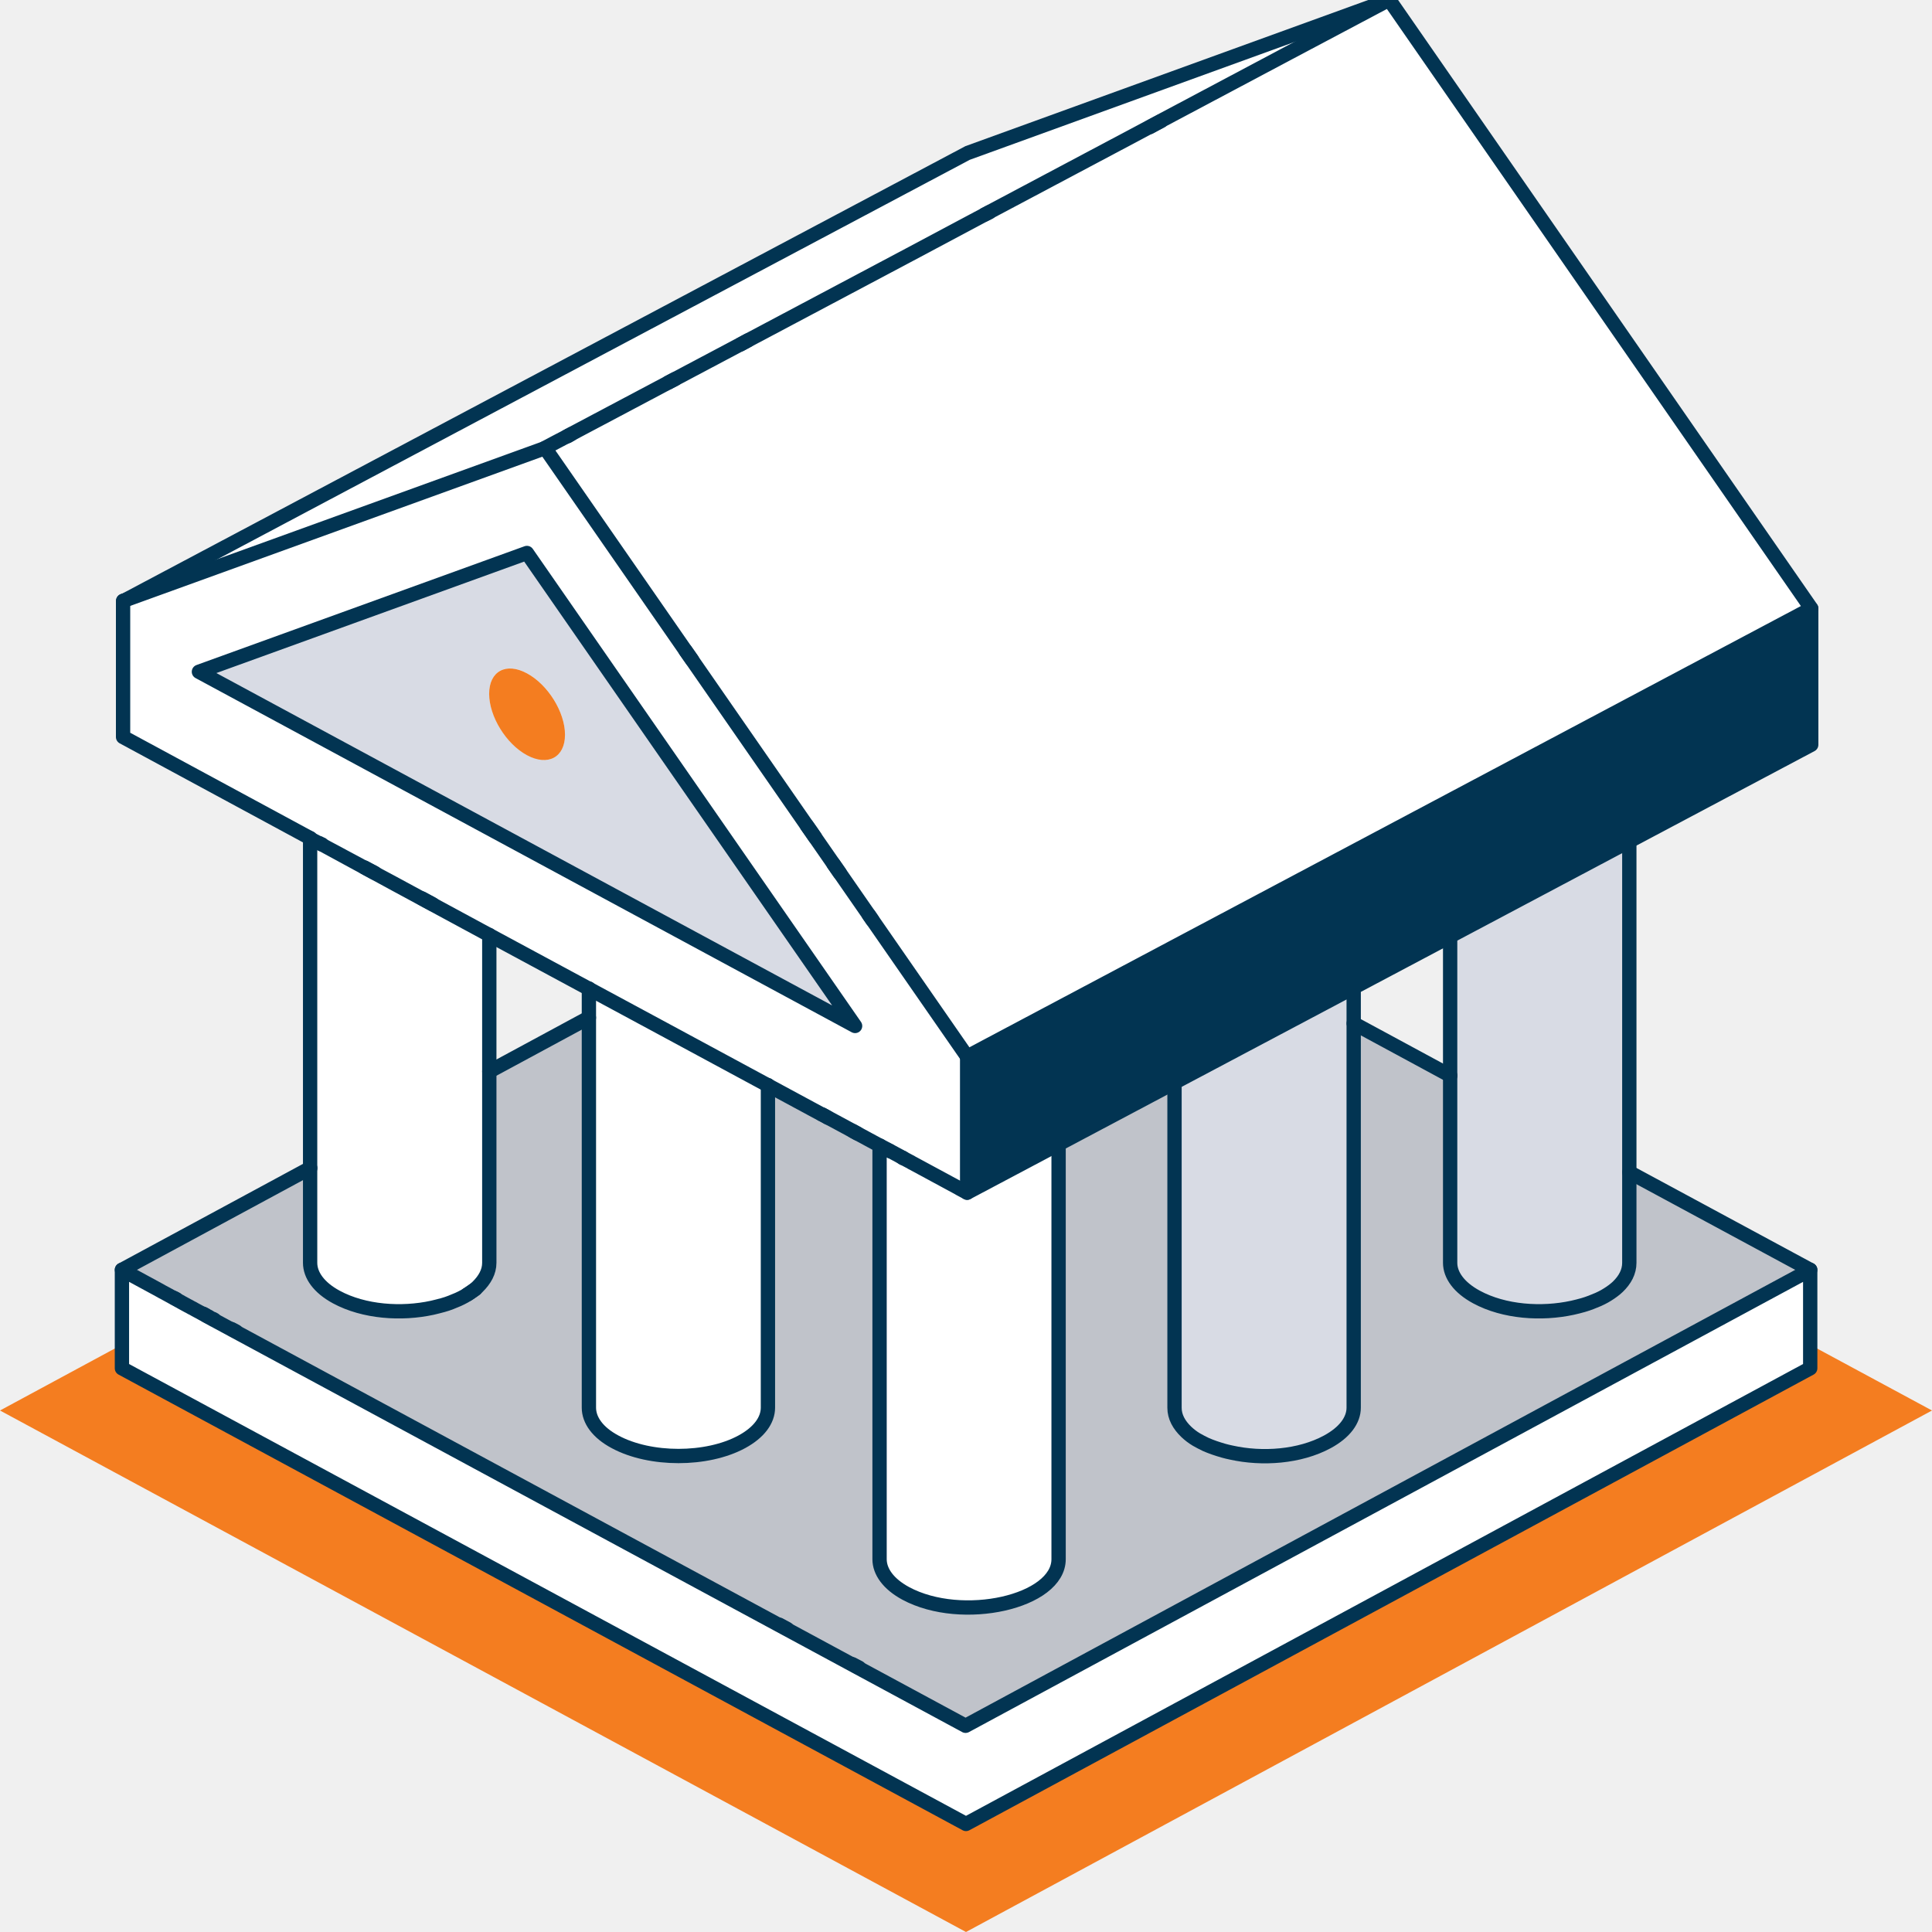
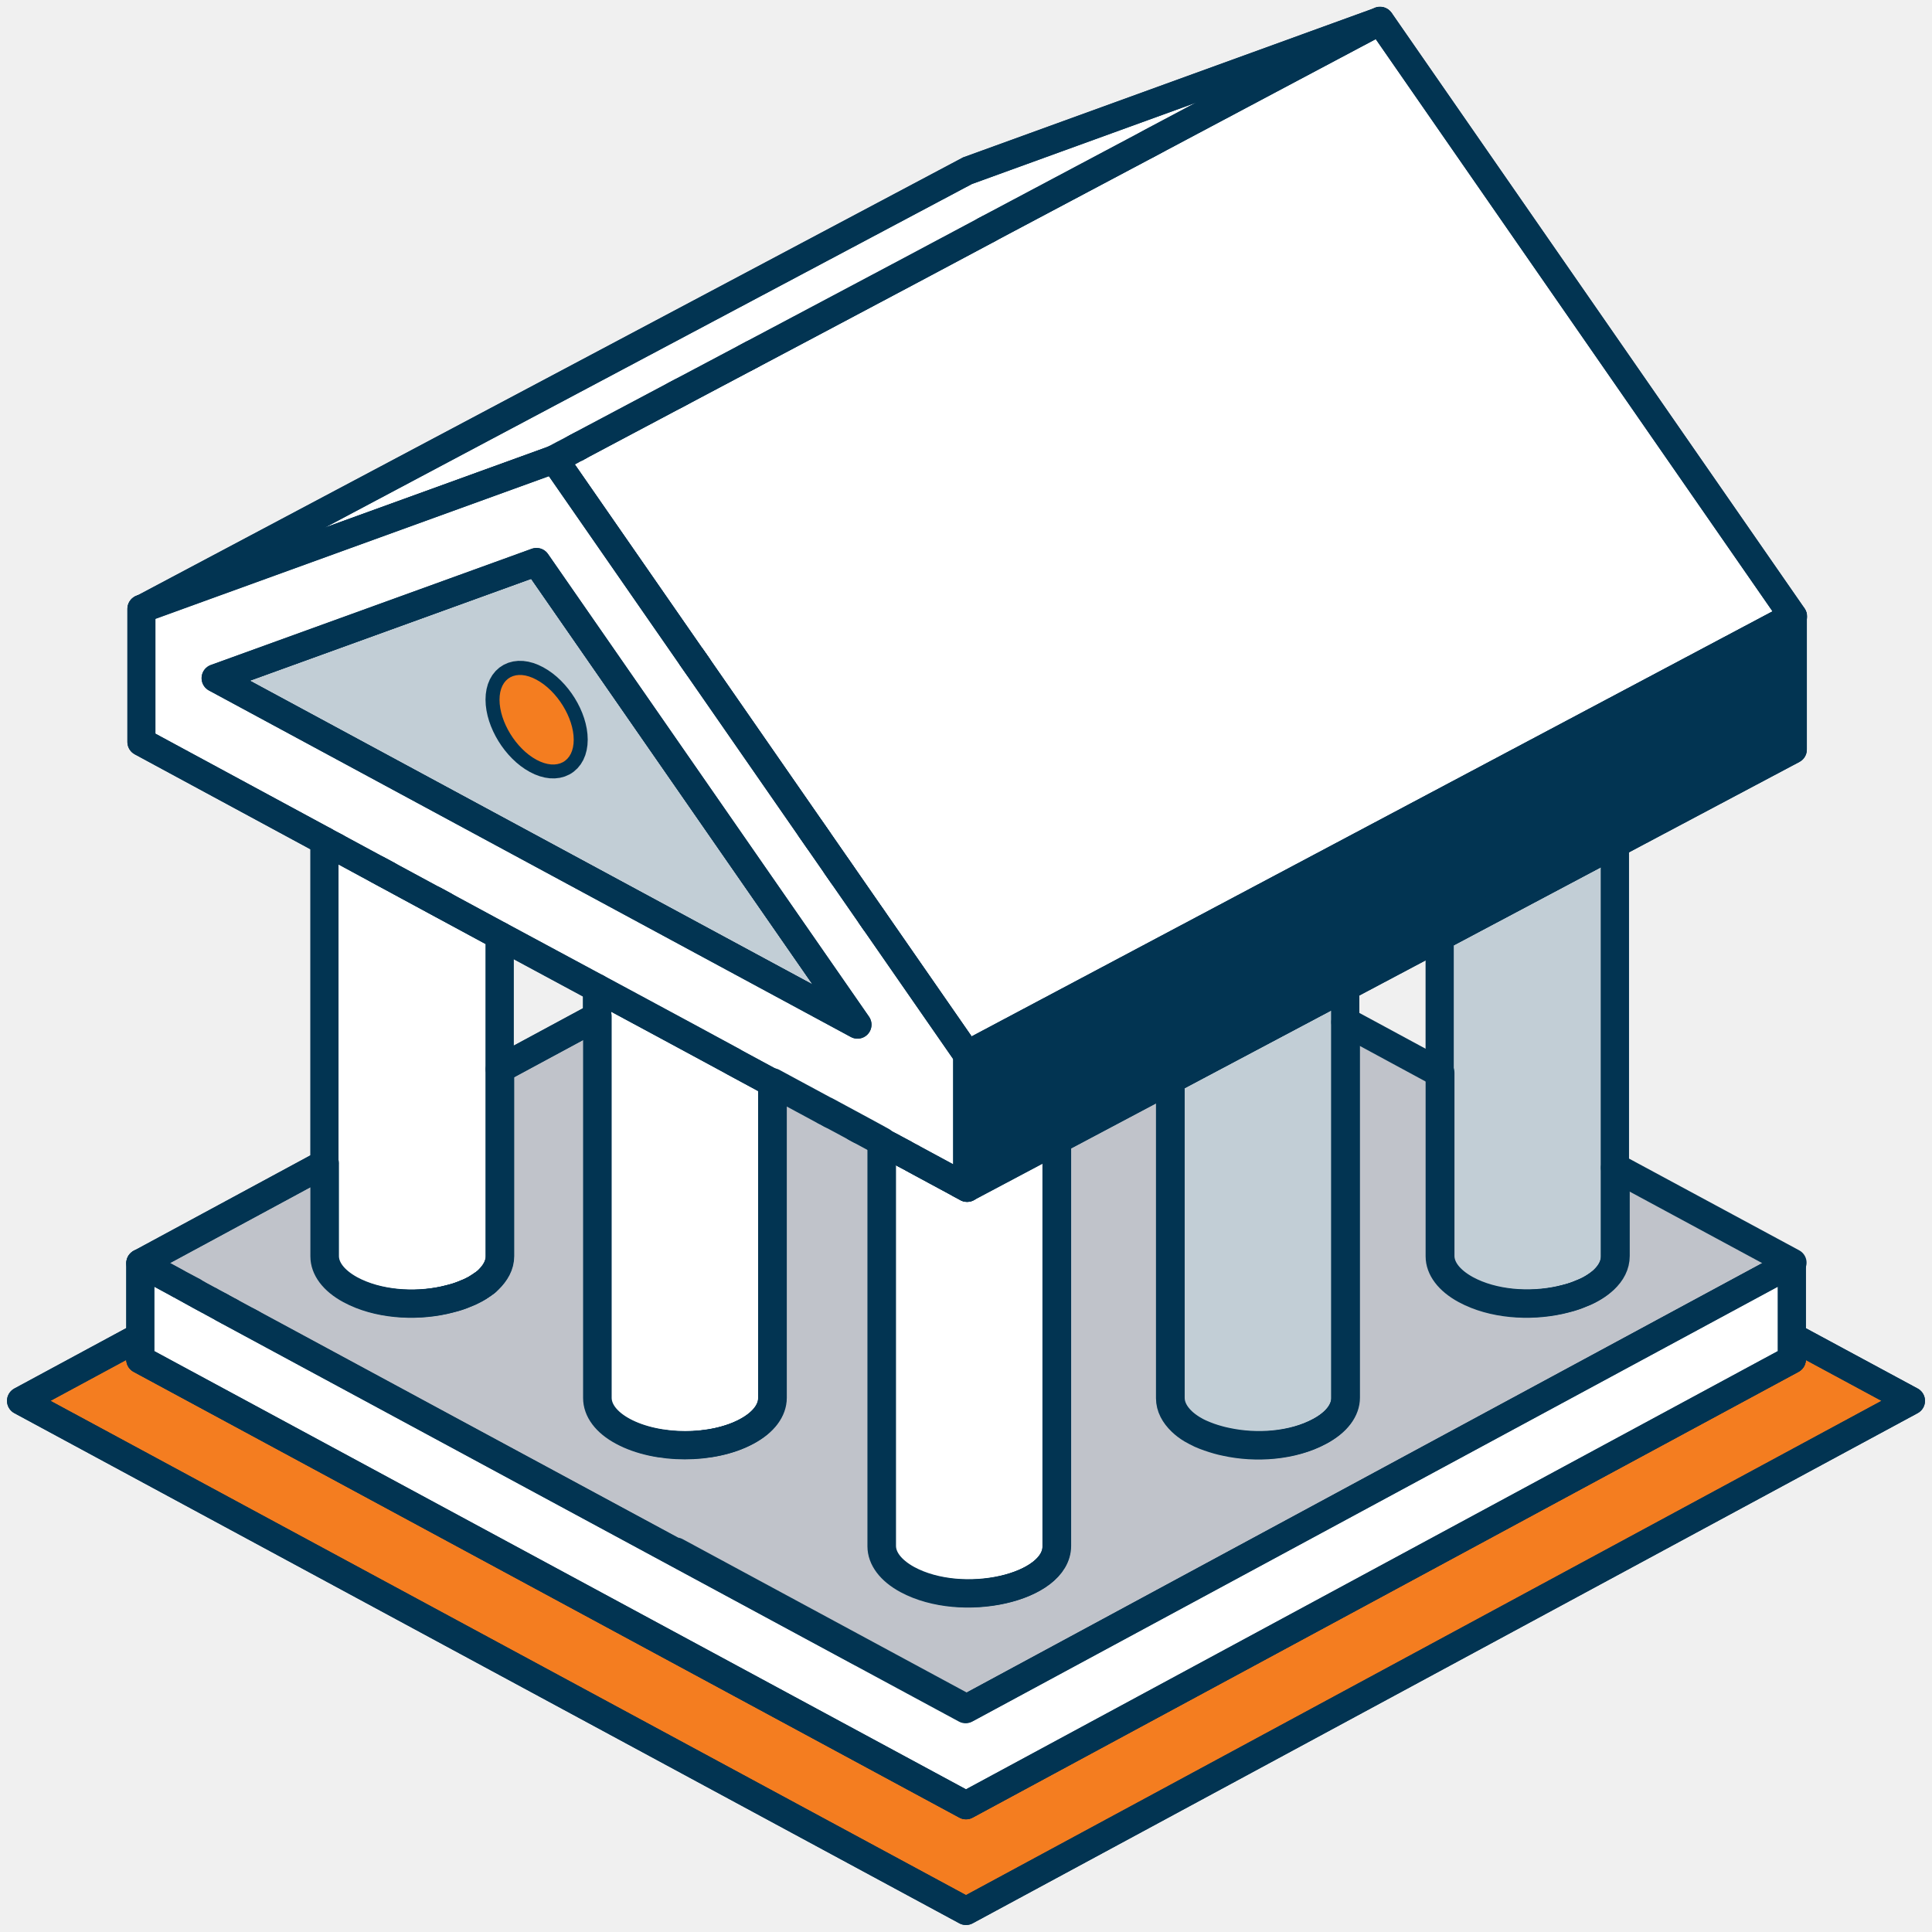
- <svg xmlns="http://www.w3.org/2000/svg" id="a" viewBox="0 0 135 135">
-   <polygon points="126.49 93.97 135 98.56 67.5 135 0 98.56 8.52 93.96 8.52 95.61 67.5 127.45 126.49 95.61 126.49 93.97" style="fill:#f47d20;" />
-   <path d="M109.89,91.38c-2.16.47-4.77.3-6.71-.75-1.22-.66-1.84-1.53-1.84-2.39v-22.82l12.51-6.64v29.46c0,.63-.3,1.19-.81,1.68-.05.05-.11.1-.17.15-.22.18-.47.35-.75.51-.14.08-.29.15-.44.22-.33.14-.67.28-1.05.39-.24.07-.49.13-.75.19Z" style="fill:#d8dbe4;" />
-   <path d="M47.9,45.46l-9.81-14.15s1.37-.73,1.42-.75c.03-.02.07-.04.1-.05.02-.01.05-.03.08-.04.02-.01.03-.02.05-.03.04-.02.08-.04.13-.07.02,0,.04-.01.05-.03.12-.06,27.16-14.39,28.81-15.29.04-.02.07-.04.1-.06,0,0,12.06-6.39,12.32-6.53.05-.02.1-.05.15-.08,2.34-1.25,15.74-8.36,15.79-8.38l29.49,42.53-58.98,31.31-19.69-28.38Z" style="fill:#fff;" />
-   <path d="M84.26,100.93c-.23-.11-.44-.22-.65-.34-.27-.16-.51-.35-.71-.54-.51-.49-.82-1.05-.82-1.68v-22.72l12.51-6.64v29.36c0,.87-.62,1.73-1.84,2.39-1.94,1.05-4.55,1.23-6.71.75-.19-.04-.37-.08-.54-.13-.45-.13-.87-.27-1.25-.44Z" style="fill:#d8dbe4;" />
-   <path d="M81.13,8.46c-.26.14-.52.27-.78.42.26-.14.53-.27.78-.42Z" style="fill:#fff;" />
-   <polygon points="67.58 83.34 67.58 73.83 126.56 42.53 126.56 52.04 101.34 65.42 101.34 65.43 82.08 75.64 82.08 75.65 67.58 83.34" style="fill:#023452;" />
-   <path d="M69.14,14.83l-.32.17c.11-.05.21-.11.32-.17Z" style="fill:#fff;" />
-   <path d="M63.09,80.91s-.04-.02-.06-.04c.02.01.05.02.06.04Z" style="fill:#c0c3ca;" />
-   <path d="M62.2,80.44c.29.15,1.05.57,1.14.62.19.1.29.15.29.15.02.01.04.02.06.04,0,0,.02,0,.02.01.06.03.12.06.18.1.54.3,2.14,1.15,3.04,1.64.04.02.07.04.1.06.3.16.51.27.54.29l6.39-3.39v29c0,2.98-6.74,4.51-10.68,2.39-1.22-.66-1.83-1.53-1.83-2.39v-28.91s.03,0,.04.01c.05.04.11.06.16.09.19.1.37.2.54.29Z" style="fill:#fff;" />
-   <path d="M60.03,116.53l-.46-.25c.15.08.3.17.46.25Z" style="fill:#fff;" />
-   <path d="M36.82,38.64l22.93,33.05L13.91,46.94c4.24-1.53,22.89-8.29,22.92-8.3ZM39.48,51.33c0-1.58-1.19-3.5-2.66-4.29-1.46-.79-2.64-.15-2.64,1.43s1.18,3.5,2.64,4.29c1.47.8,2.66.15,2.66-1.43Z" style="fill:#d8dbe4;" />
-   <path d="M55,113.82l-.54-.3.54.3Z" style="fill:#fff;" />
-   <path d="M52.27,23.78c-.18.1-.36.19-.53.29.18-.1.36-.2.53-.29Z" style="fill:#fff;" />
-   <path d="M47.9,45.46l.46.65c-.15-.22-.3-.44-.46-.65Z" style="fill:#fff;" />
-   <path d="M46.7,26.74c.17-.08.32-.17.48-.25-.17.08-.32.18-.48.25Z" style="fill:#fff;" />
-   <path d="M44.18,70.71c.16.08,8.79,4.74,9.47,5.11v22.54c0,.87-.61,1.73-1.83,2.39-2.44,1.32-6.4,1.32-8.85,0-1.22-.65-1.83-1.52-1.83-2.39v-29.29c.44.24,2.88,1.56,3.03,1.64Z" style="fill:#fff;" />
-   <path d="M39.91,30.34s-.04.02-.05.03c.02,0,.03-.02.05-.03Z" style="fill:#fff;" />
-   <path d="M39.73,30.44s.08-.05.13-.07c-.05.03-.09.05-.13.07Z" style="fill:#fff;" />
-   <path d="M39.67,30.47s-.05.03-.08.04c.02-.02.05-.03.08-.04Z" style="fill:#fff;" />
-   <path d="M46.02,27.1c-2.39,1.27-5.99,3.18-6.11,3.25-.02,0-.04.02-.05.03-.05.02-.08.04-.13.07-.02,0-.04.01-.05.03-.03.01-.05.02-.08.04-.03.01-.07.03-.1.05-.05.02-.1.05-.14.08-.08.04-1.26.66-1.27.67l-29.44,10.67c1.59-.84,58.92-31.28,58.95-31.29L97.07,0s-13.45,7.14-15.79,8.38c-.05.03-.1.06-.15.08-.26.14-.52.28-.78.42-1.35.72-11.43,6.07-11.53,6.12-.03.02-.06.04-.1.06-1.65.9-22.47,11.93-22.7,12.04Z" style="fill:#fff;" />
-   <path d="M36.82,47.05c1.47.79,2.66,2.71,2.66,4.29s-1.19,2.22-2.66,1.43c-1.46-.79-2.64-2.71-2.64-4.29s1.18-2.22,2.64-1.43Z" style="fill:#f47d20;" />
-   <path d="M33.22,90.07l-.23.17.23-.17Z" style="fill:#fff;" />
-   <path d="M32.66,90.45c.07-.04.14-.08.2-.13l-.2.13Z" style="fill:#fff;" />
-   <path d="M29.49,62.78c.24.13.49.27.74.4-.25-.13-.5-.27-.74-.4Z" style="fill:#fff;" />
-   <path d="M21.68,81.62v-23.05s11.64,6.28,12.51,6.75v22.92c0,.63-.32,1.19-.82,1.68-.05.05-.11.1-.16.15l-.23.17-.14.09c-.06.04-.13.08-.2.13-.07.04-.14.08-.2.12-.14.08-.29.15-.44.22-.33.14-.68.29-1.05.39-.25.07-.5.13-.75.19-2.15.47-4.77.3-6.71-.75-1.22-.66-1.83-1.53-1.83-2.39v-6.62Z" style="fill:#fff;" />
-   <path d="M59.75,71.69l-22.93-33.05s-18.68,6.77-22.92,8.3l45.85,24.75ZM50.89,74.33c-1.98-1.09-14.48-7.81-16.7-9h0s-25.59-13.83-25.59-13.83v-9.51s0,0,.02,0h.03s29.44-10.68,29.44-10.68l29.5,42.53v9.51s-.24-.13-.54-.29c-.03-.02-.06-.04-.1-.06-.9-.49-3.16-1.71-3.22-1.74,0,0-.02,0-.02-.01-.02-.01-.05-.02-.06-.04,0,0-.11-.05-.29-.15-.09-.05-.17-.09-.26-.14-.02-.01-.04-.02-.06-.04-.03-.01-.06-.03-.08-.04-.21-.11-1.09-.59-1.29-.69-.05-.03-.11-.06-.16-.09,0,0-.02-.01-.04-.01-.38-.21-.81-.43-1.26-.68-.1-.05-1.85-1.01-2.76-1.49,0,0-.02,0-.02,0-.79-.43-6.3-3.4-6.53-3.53Z" style="fill:#fff;" />
-   <path d="M14.88,92.16s.07.04.09.05c-.03-.02-.06-.04-.09-.05Z" style="fill:#c0c3ca;" />
-   <path d="M14.61,92.02c-.06-.03-.12-.06-.17-.09.05.03.11.06.17.09Z" style="fill:#fff;" />
-   <path d="M14.38,91.9s.03.01.05.03c-.02,0-.04-.02-.05-.03Z" style="fill:#fff;" />
-   <path d="M12.17,90.7c.05.03.1.06.15.08-.04-.02-.09-.05-.15-.08Z" style="fill:#c0c3ca;" />
-   <path d="M46.74,109.36c-.68-.36-32.35-17.46-32.36-17.47-.04-.02-.07-.04-.1-.06-.08-.04-.15-.08-.22-.12-.15-.08-.28-.15-.41-.22-.09-.06-.17-.1-.26-.14-.08-.04-.16-.08-.24-.13-.36-.19-.56-.3-.56-.31-.07-.04-.14-.07-.2-.11h0s-.04-.03-.05-.04c-.05-.03-.1-.06-.15-.08-.13-.07-.56-.3-.62-.33h0s-.11-.06-.21-.11c-.08-.04-.15-.08-.23-.13-.08-.04-.14-.08-.22-.12h0c-.11-.06-1.96-1.06-2.36-1.28l13.16-7.11v6.62c0,.86.61,1.72,1.83,2.39,1.94,1.05,4.56,1.22,6.71.75.26-.06.51-.12.75-.19.37-.11.72-.25,1.05-.39.15-.07.29-.14.44-.22.07-.04.14-.08.2-.12l.33-.22.23-.17c.05-.05.11-.1.16-.15.5-.49.82-1.04.82-1.68v-13.38l6.96-3.75v27.25c0,.87.61,1.73,1.83,2.39,2.45,1.32,6.41,1.32,8.85,0,1.22-.65,1.83-1.52,1.83-2.39v-22.54c.21.11,2.97,1.61,3.76,2.03,0,0,.02,0,.02,0,.9.49,3.64,1.96,4.02,2.18v28.91c0,.86.61,1.72,1.83,2.39,3.94,2.13,10.68.6,10.68-2.39v-29l8.11-4.3v22.72c0,.63.31,1.19.82,1.68.2.19.44.37.71.54.2.12.41.24.65.34.38.17.8.32,1.25.44.17.05.35.09.54.13,2.16.47,4.77.3,6.71-.75,1.22-.65,1.84-1.52,1.84-2.39v-26.86l6.75,3.65v13.09c0,.86.62,1.72,1.84,2.39,1.93,1.05,4.55,1.22,6.71.75.26-.06.5-.12.75-.19.38-.11.72-.25,1.05-.39.16-.07.3-.14.44-.22.28-.15.54-.33.75-.51.06-.05.11-.1.17-.15.51-.48.81-1.04.81-1.68v-6.33l12.63,6.81-58.99,31.84c-.15-.08-18.48-9.98-20.76-11.21Z" style="fill:#c0c3ca;" />
-   <path d="M8.65,41.97h-.02s0,0,.02,0Z" style="fill:#fff;" />
-   <path d="M60.03,116.53c.61.33,7.32,3.96,7.47,4.03l58.99-31.84v6.88l-58.99,31.84-58.98-31.84v-6.88c.4.22,2.25,1.22,2.36,1.28h0c.08.04.14.08.22.12.08.04.15.09.23.13.1.05.18.09.21.11h0c.07.04.14.08.2.11.13.07.29.16.42.23.06.04.11.06.15.08.02,0,.04.02.05.03h0c.06.04.14.08.2.11,0,0,.2.12.56.31.08.04.16.08.24.13.08.04.17.08.26.14.14.07.56.3.63.34.03.01.06.04.1.06.02,0,.04.02.05.03.05.03.11.06.17.09.08.04.17.09.27.15.03.01.06.03.09.05l.05.02c.06.04.12.06.18.1.12.07,44.84,24.2,44.84,24.2Z" style="fill:#fff;" />
-   <polyline points="126.49 93.97 135 98.56 67.5 135 0 98.56 8.52 93.96" style="fill:none;" />
-   <line x1="113.85" y1="81.91" x2="126.49" y2="88.73" style="fill:none; stroke:#023452; stroke-linecap:round; stroke-linejoin:round;" />
-   <line x1="94.59" y1="71.51" x2="101.34" y2="75.16" style="fill:none; stroke:#023452; stroke-linecap:round; stroke-linejoin:round;" />
-   <line x1="59.61" y1="79.04" x2="59.9" y2="79.2" style="fill:none; stroke:#023452; stroke-linecap:round; stroke-linejoin:round;" />
-   <path d="M57.44,77.87c.14.07.27.15.41.23" style="fill:none; stroke:#023452; stroke-linecap:round; stroke-linejoin:round;" />
-   <line x1="34.19" y1="74.87" x2="41.15" y2="71.11" style="fill:none; stroke:#023452; stroke-linecap:round; stroke-linejoin:round;" />
-   <line x1="32.99" y1="90.23" x2="33.22" y2="90.07" style="fill:none; stroke:#023452; stroke-linecap:round; stroke-linejoin:round;" />
-   <path d="M32.66,90.45c.07-.04.14-.08.2-.13" style="fill:none; stroke:#023452; stroke-linecap:round; stroke-linejoin:round;" />
-   <line x1="8.52" y1="88.73" x2="21.68" y2="81.62" style="fill:none; stroke:#023452; stroke-linecap:round; stroke-linejoin:round;" />
-   <path d="M12.32,90.78c-.05-.03-.1-.06-.15-.08" style="fill:none; stroke:#023452; stroke-linecap:round; stroke-linejoin:round;" />
-   <line x1="14.28" y1="91.84" x2="14.21" y2="91.8" style="fill:none; stroke:#023452; stroke-linecap:round; stroke-linejoin:round;" />
-   <path d="M14.61,92.02c-.06-.03-.12-.06-.17-.09-.02,0-.04-.02-.05-.03" style="fill:none; stroke:#023452; stroke-linecap:round; stroke-linejoin:round;" />
-   <path d="M14.97,92.21s-.05-.03-.09-.05" style="fill:none; stroke:#023452; stroke-linecap:round; stroke-linejoin:round;" />
-   <path d="M16.5,93.04c-.11-.06-.21-.12-.32-.17" style="fill:none; stroke:#023452; stroke-linecap:round; stroke-linejoin:round;" />
-   <line x1="55" y1="113.82" x2="54.46" y2="113.53" style="fill:none; stroke:#023452; stroke-linecap:round; stroke-linejoin:round;" />
-   <line x1="60.03" y1="116.53" x2="59.57" y2="116.29" style="fill:none; stroke:#023452; stroke-linecap:round; stroke-linejoin:round;" />
-   <path d="M126.49,88.73v6.88l-58.99,31.84-58.98-31.84v-6.88c.4.22,2.25,1.22,2.36,1.28h0c.08.04.14.08.22.12.08.04.15.09.23.13.1.05.18.09.21.11h0c.07.04.14.08.2.11.13.07.29.16.42.23.06.04.11.06.15.08.02,0,.04.02.05.03h0c.06.04.14.08.2.11,0,0,.2.12.56.31.08.04.16.08.24.13.08.04.17.08.26.14.14.07.56.3.63.34.03.01.06.04.1.06.02,0,.03.01.05.03.05.03.11.06.17.09.08.04.17.09.27.15.03.01.06.03.09.05l.05.02c.06.04.12.06.18.1.12.07,52.16,28.16,52.31,28.24l58.99-31.84Z" style="fill:none; stroke:#023452; stroke-linecap:round; stroke-linejoin:round;" />
-   <path d="M63.03,80.88s.04.02.06.04h.02" style="fill:none; stroke:#023452; stroke-linecap:round; stroke-linejoin:round;" />
-   <line x1="62.11" y1="80.39" x2="62.2" y2="80.44" style="fill:none; stroke:#023452; stroke-linecap:round; stroke-linejoin:round;" />
-   <path d="M73.97,79.95v29c0,2.98-6.74,4.51-10.68,2.39-1.22-.66-1.83-1.53-1.83-2.39v-28.91" style="fill:none; stroke:#023452; stroke-linecap:round; stroke-linejoin:round;" />
-   <path d="M53.66,75.82v22.54c0,.87-.61,1.73-1.83,2.39-2.44,1.32-6.4,1.32-8.85,0-1.22-.65-1.83-1.52-1.83-2.39v-29.29" style="fill:none; stroke:#023452; stroke-linecap:round; stroke-linejoin:round;" />
-   <path d="M29.49,62.78c.24.13.49.27.74.4" style="fill:none; stroke:#023452; stroke-linecap:round; stroke-linejoin:round;" />
-   <path d="M25.48,60.62c.23.12.47.25.71.38" style="fill:none; stroke:#023452; stroke-linecap:round; stroke-linejoin:round;" />
-   <path d="M22.32,58.92c.05.03.11.06.17.08" style="fill:none; stroke:#023452; stroke-linecap:round; stroke-linejoin:round;" />
-   <path d="M34.19,65.33v22.91c0,.63-.32,1.19-.82,1.68-.05.05-.11.1-.16.15l-.23.17-.33.22c-.07.04-.14.08-.2.12-.14.08-.29.15-.44.22-.33.14-.68.29-1.05.39-.25.07-.5.13-.75.19-2.15.47-4.77.3-6.71-.75-1.22-.66-1.83-1.53-1.83-2.39v-29.67" style="fill:none; stroke:#023452; stroke-linecap:round; stroke-linejoin:round;" />
-   <path d="M94.59,69v29.36c0,.87-.62,1.73-1.84,2.39-1.94,1.05-4.55,1.23-6.71.75-.19-.04-.37-.08-.54-.13-.45-.13-.87-.27-1.25-.44-.23-.11-.44-.22-.65-.34-.27-.16-.51-.35-.71-.54-.51-.49-.82-1.05-.82-1.68v-22.72" style="fill:none; stroke:#023452; stroke-linecap:round; stroke-linejoin:round;" />
-   <path d="M113.85,58.78v29.46c0,.63-.3,1.19-.81,1.68-.05.05-.11.1-.17.15-.22.18-.47.35-.75.51-.14.08-.29.15-.44.22-.33.14-.67.28-1.05.39-.24.07-.49.13-.75.19-2.16.47-4.77.3-6.71-.75-1.22-.66-1.84-1.53-1.84-2.39v-22.82" style="fill:none; stroke:#023452; stroke-linecap:round; stroke-linejoin:round;" />
-   <path d="M60.71,63.93c.08.12.17.23.24.35" style="fill:none; stroke:#023452; stroke-linecap:round; stroke-linejoin:round;" />
-   <path d="M58.24,60.37c.15.21.29.42.44.63" style="fill:none; stroke:#023452; stroke-linecap:round; stroke-linejoin:round;" />
-   <path d="M56.39,57.7c.2.27.38.54.56.8" style="fill:none; stroke:#023452; stroke-linecap:round; stroke-linejoin:round;" />
-   <path d="M47.9,45.46c.16.22.31.44.46.65" style="fill:none; stroke:#023452; stroke-linecap:round; stroke-linejoin:round;" />
-   <path d="M67.58,83.34s-.24-.13-.54-.29c-.03-.02-.06-.04-.1-.06-.9-.49-3.16-1.71-3.22-1.74,0,0-.02,0-.02-.01-.02-.01-.05-.02-.06-.04,0,0-.11-.05-.29-.15-.09-.05-.17-.09-.26-.14-.02-.01-.04-.02-.06-.04-.03-.01-.06-.03-.08-.04-.21-.11-1.09-.59-1.29-.69-.05-.03-.11-.06-.16-.09,0,0-.02-.01-.04-.01-.38-.21-.81-.43-1.26-.68-.1-.05-1.85-1.01-2.76-1.49,0,0-.02,0-.02,0-.79-.43-21.01-11.34-23.23-12.53h0c-.87-.48-12.5-6.75-12.51-6.76" style="fill:none; stroke:#023452; stroke-linecap:round; stroke-linejoin:round;" />
-   <path d="M8.64,41.98s0,0,.02,0c1.59-.84,58.92-31.28,58.95-31.29L97.07,0" style="fill:none; stroke:#023452; stroke-linecap:round; stroke-linejoin:round;" />
-   <path d="M21.68,58.57l-13.08-7.07v-9.51s0,0,.02,0" style="fill:none; stroke:#023452; stroke-linecap:round; stroke-linejoin:round;" />
-   <polyline points="38.09 31.31 8.65 41.97 8.62 41.98" style="fill:none; stroke:#023452; stroke-linecap:round; stroke-linejoin:round;" />
-   <path d="M39.67,30.47s-.05.03-.08.04" style="fill:none; stroke:#023452; stroke-linecap:round; stroke-linejoin:round;" />
-   <path d="M39.91,30.34s-.04.02-.05.03c-.05.03-.09.05-.13.07" style="fill:none; stroke:#023452; stroke-linecap:round; stroke-linejoin:round;" />
-   <path d="M47.18,26.48c-.16.08-.32.17-.48.25" style="fill:none; stroke:#023452; stroke-linecap:round; stroke-linejoin:round;" />
-   <path d="M52.27,23.78c-.17.09-.35.19-.53.29" style="fill:none; stroke:#023452; stroke-linecap:round; stroke-linejoin:round;" />
-   <line x1="69.14" y1="14.83" x2="68.82" y2="14.99" style="fill:none; stroke:#023452; stroke-linecap:round; stroke-linejoin:round;" />
-   <path d="M81.13,8.46c-.26.14-.52.27-.78.42" style="fill:none; stroke:#023452; stroke-linecap:round; stroke-linejoin:round;" />
-   <path d="M67.58,73.83l-29.5-42.53s1.37-.73,1.42-.75c.03-.02.07-.04.1-.05.02-.02.05-.03.08-.04.02-.01.03-.02.05-.03.05-.03.08-.05.13-.07.02,0,.03-.02.05-.03.12-.06,27.16-14.39,28.81-15.29.04-.02.07-.04.1-.06.11-.05.21-.11.32-.17.13-.07.28-.14.42-.22,1.98-1.06,11.32-6,11.57-6.15.05-.02.1-.05.15-.08,2.34-1.25,15.74-8.36,15.79-8.38l29.49,42.53" style="fill:none; stroke:#023452; stroke-linecap:round; stroke-linejoin:round;" />
-   <polygon points="126.56 42.53 126.56 52.04 101.34 65.42 101.34 65.43 82.08 75.64 82.08 75.65 67.58 83.34 67.58 73.83 126.56 42.53" style="fill:none; stroke:#023452; stroke-linecap:round; stroke-linejoin:round;" />
-   <path d="M59.75,71.69l-22.93-33.05s-18.68,6.77-22.92,8.3l45.85,24.75Z" style="fill:none; stroke:#023452; stroke-linecap:round; stroke-linejoin:round;" />
-   <path d="M39.48,51.33c0-1.58-1.19-3.5-2.66-4.29-1.46-.79-2.64-.15-2.64,1.43s1.18,3.5,2.64,4.29c1.47.8,2.66.15,2.66-1.43Z" style="fill:none;" />
+ <svg xmlns="http://www.w3.org/2000/svg" id="a" viewBox="0 0 138 138">
+   <polygon points="127.99 95.47 136.5 100.06 69 136.5 1.5 100.06 10.02 95.46 10.02 97.11 69 128.95 127.99 97.11 127.99 95.47" style="fill:#f47d20; stroke:#023452; stroke-linejoin:round; stroke-width:2px;" />
+   <path d="M111.39,92.88c-2.16.47-4.77.3-6.71-.75-1.22-.66-1.84-1.53-1.84-2.39v-22.82l12.51-6.64v29.46c0,.63-.3,1.19-.81,1.68-.05.05-.11.1-.17.15-.22.18-.47.35-.75.51-.14.08-.29.15-.44.22-.33.14-.67.28-1.05.39-.24.07-.49.13-.75.19Z" style="fill:#c2ced6; stroke:#023452; stroke-linejoin:round; stroke-width:2px;" />
+   <path d="M49.4,46.96l-9.81-14.15s1.37-.73,1.42-.75c.03-.02.07-.04.1-.05.02-.01.05-.03.08-.04.02-.01.03-.02.05-.03.04-.02.08-.04.13-.07.02,0,.04-.01.05-.03.12-.06,27.16-14.39,28.81-15.29.04-.02.07-.04.1-.06,0,0,12.06-6.39,12.32-6.53.05-.02.1-.05.15-.08,2.34-1.25,15.74-8.36,15.79-8.38l29.49,42.53-58.98,31.31-19.69-28.38Z" style="fill:#fff; stroke:#023452; stroke-linejoin:round; stroke-width:2px;" />
+   <path d="M85.76,102.43c-.23-.11-.44-.22-.65-.34-.27-.16-.51-.35-.71-.54-.51-.49-.82-1.05-.82-1.68v-22.72l12.51-6.64v29.36c0,.87-.62,1.73-1.84,2.39-1.94,1.05-4.55,1.23-6.71.75-.19-.04-.37-.08-.54-.13-.45-.13-.87-.27-1.25-.44Z" style="fill:#c2ced6; stroke:#023452; stroke-linejoin:round; stroke-width:2px;" />
+   <path d="M82.63,9.96c-.26.14-.52.27-.78.42.26-.14.53-.27.78-.42Z" style="fill:#fff; stroke:#023452; stroke-linejoin:round;" />
+   <polygon points="69.08 84.84 69.08 75.33 128.06 44.03 128.06 53.54 102.84 66.92 102.84 66.93 83.58 77.14 83.58 77.15 69.08 84.84" style="fill:#023452; stroke:#023452; stroke-linejoin:round; stroke-width:2px;" />
+   <path d="M70.64,16.33l-.32.17c.11-.05.21-.11.32-.17Z" style="fill:#fff; stroke:#023452; stroke-linejoin:round; stroke-width:2px;" />
+   <path d="M64.59,82.41s-.04-.02-.06-.04c.02.01.05.02.06.04Z" style="fill:#c0c3ca; stroke:#023452; stroke-linejoin:round; stroke-width:2px;" />
+   <path d="M63.7,81.94c.29.15,1.05.57,1.14.62.19.1.29.15.29.15.02.01.04.02.06.04,0,0,.02,0,.02.01.06.03.12.06.18.1.54.3,2.14,1.15,3.04,1.64.04.02.07.04.1.06.3.16.51.27.54.29l6.39-3.39v29c0,2.98-6.74,4.51-10.68,2.39-1.22-.66-1.83-1.53-1.83-2.39v-28.91s.03,0,.04.01c.05.04.11.06.16.09.19.1.37.2.54.29Z" style="fill:#fff; stroke:#023452; stroke-linejoin:round; stroke-width:2px;" />
+   <path d="M61.53,118.03l-.46-.25c.15.08.3.17.46.25Z" style="fill:#fff; stroke:#023452; stroke-linejoin:round; stroke-width:2px;" />
+   <path d="M38.32,40.14l22.93,33.05L15.41,48.44c4.24-1.53,22.89-8.29,22.92-8.3ZM40.98,52.83c0-1.58-1.19-3.5-2.66-4.29-1.46-.79-2.64-.15-2.64,1.43s1.18,3.5,2.64,4.29c1.47.8,2.66.15,2.66-1.43Z" style="fill:#c2ced6; stroke:#023452; stroke-linejoin:round; stroke-width:2px;" />
+   <path d="M56.5,115.32l-.54-.3.54.3Z" style="fill:#fff; stroke:#023452; stroke-linejoin:round; stroke-width:2px;" />
+   <path d="M53.77,25.28c-.18.1-.36.19-.53.29.18-.1.36-.2.53-.29Z" style="fill:#fff; stroke:#023452; stroke-linejoin:round; stroke-width:2px;" />
+   <path d="M49.4,46.96l.46.65c-.15-.22-.3-.44-.46-.65Z" style="fill:#fff; stroke:#023452; stroke-linejoin:round; stroke-width:2px;" />
+   <path d="M48.2,28.24c.17-.08.32-.17.48-.25-.17.08-.32.18-.48.25Z" style="fill:#fff; stroke:#023452; stroke-linejoin:round; stroke-width:2px;" />
+   <path d="M45.68,72.21c.16.08,8.79,4.74,9.47,5.11v22.54c0,.87-.61,1.73-1.83,2.39-2.44,1.32-6.4,1.32-8.85,0-1.22-.65-1.83-1.52-1.83-2.39v-29.29c.44.24,2.88,1.56,3.03,1.64Z" style="fill:#fff; stroke:#023452; stroke-linejoin:round; stroke-width:2px;" />
+   <path d="M41.41,31.84s-.04.02-.05.03c.02,0,.03-.02.05-.03Z" style="fill:#fff; stroke:#023452; stroke-linejoin:round; stroke-width:2px;" />
+   <path d="M41.23,31.94s.08-.05.13-.07c-.05.03-.09.05-.13.07Z" style="fill:#fff; stroke:#023452; stroke-linejoin:round; stroke-width:2px;" />
+   <path d="M41.17,31.97s-.05.03-.08.04c.02-.02.05-.03.08-.04Z" style="fill:#fff; stroke:#023452; stroke-linejoin:round; stroke-width:2px;" />
+   <path d="M47.52,28.6c-2.39,1.27-5.99,3.18-6.11,3.25-.02,0-.04.02-.05.03-.05.02-.08.04-.13.07-.02,0-.04.01-.05.03-.03.01-.05.02-.08.04-.03.01-.07.03-.1.05-.05.02-.1.05-.14.08-.08.04-1.26.66-1.27.67l-29.44,10.67c1.59-.84,58.92-31.28,58.95-31.29L98.57,1.5s-13.45,7.14-15.79,8.38c-.05.03-.1.06-.15.08-.26.14-.52.28-.78.42-1.35.72-11.43,6.07-11.53,6.12-.03.02-.06.04-.1.06-1.65.9-22.47,11.93-22.7,12.04Z" style="fill:#fff; stroke:#023452; stroke-linejoin:round; stroke-width:2px;" />
+   <path d="M38.32,48.55c1.47.79,2.66,2.71,2.66,4.29s-1.19,2.22-2.66,1.43c-1.46-.79-2.64-2.71-2.64-4.29s1.18-2.22,2.64-1.43Z" style="fill:#f47d20;" />
+   <path d="M34.72,91.57l-.23.17.23-.17Z" style="fill:#fff; stroke:#023452; stroke-linejoin:round; stroke-width:2px;" />
+   <path d="M34.16,91.95c.07-.04.14-.08.2-.13l-.2.13Z" style="fill:#fff; stroke:#023452; stroke-linejoin:round; stroke-width:2px;" />
+   <path d="M30.99,64.28c.24.13.49.27.74.4-.25-.13-.5-.27-.74-.4Z" style="fill:#fff; stroke:#023452; stroke-linejoin:round; stroke-width:2px;" />
+   <path d="M23.18,83.12v-23.05s11.64,6.28,12.51,6.75v22.92c0,.63-.32,1.19-.82,1.68-.05.05-.11.1-.16.15l-.23.17-.14.09c-.06.04-.13.08-.2.13-.07.04-.14.08-.2.12-.14.08-.29.15-.44.22-.33.14-.68.29-1.05.39-.25.07-.5.13-.75.19-2.15.47-4.77.3-6.71-.75-1.22-.66-1.83-1.53-1.83-2.39v-6.62Z" style="fill:#fff; stroke:#023452; stroke-linejoin:round; stroke-width:2px;" />
+   <path d="M61.25,73.19l-22.93-33.05s-18.68,6.77-22.92,8.3l45.85,24.75ZM52.39,75.83c-1.98-1.09-14.48-7.81-16.7-9h0s-25.59-13.83-25.59-13.83v-9.51s0,0,.02,0h.03s29.44-10.68,29.44-10.68l29.5,42.53v9.51s-.24-.13-.54-.29c-.03-.02-.06-.04-.1-.06-.9-.49-3.16-1.71-3.22-1.74,0,0-.02,0-.02-.01-.02-.01-.05-.02-.06-.04,0,0-.11-.05-.29-.15-.09-.05-.17-.09-.26-.14-.02-.01-.04-.02-.06-.04-.03-.01-.06-.03-.08-.04-.21-.11-1.09-.59-1.29-.69-.05-.03-.11-.06-.16-.09,0,0-.02-.01-.04-.01-.38-.21-.81-.43-1.26-.68-.1-.05-1.85-1.01-2.76-1.49,0,0-.02,0-.02,0-.79-.43-6.3-3.4-6.53-3.53Z" style="fill:#fff; stroke:#023452; stroke-linejoin:round; stroke-width:2px;" />
+   <path d="M16.38,93.66s.07.04.09.05c-.03-.02-.06-.04-.09-.05Z" style="fill:#c0c3ca; stroke:#023452; stroke-linejoin:round;" />
+   <path d="M16.11,93.52c-.06-.03-.12-.06-.17-.09.05.03.11.06.17.09Z" style="fill:#fff; stroke:#023452; stroke-linejoin:round;" />
+   <path d="M15.88,93.4s.03.01.05.03c-.02,0-.04-.02-.05-.03Z" style="fill:#fff; stroke:#023452; stroke-linejoin:round;" />
+   <path d="M13.67,92.2c.05.03.1.06.15.08-.04-.02-.09-.05-.15-.08Z" style="fill:#c0c3ca; stroke:#023452; stroke-linejoin:round;" />
+   <path d="M48.24,110.86c-.68-.36-32.35-17.46-32.36-17.47-.04-.02-.07-.04-.1-.06-.08-.04-.15-.08-.22-.12-.15-.08-.28-.15-.41-.22-.09-.06-.17-.1-.26-.14-.08-.04-.16-.08-.24-.13-.36-.19-.56-.3-.56-.31-.07-.04-.14-.07-.2-.11h0s-.04-.03-.05-.04c-.05-.03-.1-.06-.15-.08-.13-.07-.56-.3-.62-.33h0s-.11-.06-.21-.11c-.08-.04-.15-.08-.23-.13-.08-.04-.14-.08-.22-.12h0c-.11-.06-1.96-1.06-2.36-1.28l13.16-7.11v6.62c0,.86.61,1.72,1.83,2.39,1.94,1.05,4.56,1.22,6.71.75.26-.06.51-.12.75-.19.37-.11.72-.25,1.05-.39.15-.07.29-.14.44-.22.07-.04.14-.08.2-.12l.33-.22.23-.17c.05-.05.11-.1.16-.15.5-.49.82-1.04.82-1.68v-13.38l6.96-3.75v27.25c0,.87.61,1.73,1.83,2.39,2.45,1.32,6.41,1.32,8.85,0,1.22-.65,1.83-1.52,1.83-2.39v-22.54c.21.11,2.97,1.61,3.76,2.03,0,0,.02,0,.02,0,.9.49,3.64,1.96,4.02,2.18v28.91c0,.86.61,1.72,1.83,2.39,3.94,2.13,10.68.6,10.68-2.39v-29l8.11-4.3v22.72c0,.63.31,1.19.82,1.68.2.19.44.37.71.54.2.12.41.24.65.34.38.17.8.32,1.25.44.17.05.35.09.54.13,2.16.47,4.77.3,6.71-.75,1.22-.65,1.84-1.52,1.84-2.39v-26.86l6.75,3.65v13.09c0,.86.62,1.72,1.84,2.39,1.93,1.05,4.55,1.22,6.71.75.26-.06.5-.12.75-.19.38-.11.72-.25,1.05-.39.16-.07.3-.14.44-.22.28-.15.54-.33.75-.51.06-.05.11-.1.17-.15.51-.48.81-1.04.81-1.68v-6.33l12.63,6.81-58.99,31.84c-.15-.08-18.48-9.98-20.76-11.21Z" style="fill:#c0c3ca; stroke:#023452; stroke-linejoin:round; stroke-width:2px;" />
+   <path d="M10.15,43.47h-.02s0,0,.02,0Z" style="fill:#fff; stroke:#023452; stroke-linejoin:round;" />
+   <path d="M61.53,118.03c.61.33,7.32,3.96,7.47,4.03l58.99-31.84v6.88l-58.99,31.84-58.98-31.84v-6.88c.4.22,2.25,1.22,2.36,1.28h0c.08.04.14.08.22.12.08.04.15.09.23.13.1.05.18.09.21.11h0c.07.04.14.08.2.11.13.07.29.16.42.23.06.04.11.06.15.08.02,0,.04.02.05.03h0c.06.04.14.08.2.11,0,0,.2.12.56.31.08.04.16.08.24.13.08.04.17.08.26.14.14.07.56.3.63.34.03.01.06.04.1.06.02,0,.04.02.05.03.05.03.11.06.17.09.08.04.17.09.27.15.03.01.06.03.09.05l.05.02c.06.04.12.06.18.1.12.07,44.84,24.2,44.84,24.2Z" style="fill:#fff; stroke:#023452; stroke-linejoin:round; stroke-width:2px;" />
+   <polyline points="127.99 95.47 136.5 100.06 69 136.5 1.5 100.06 10.02 95.46" style="fill:none; stroke:#023452; stroke-linejoin:round; stroke-width:2px;" />
+   <line x1="115.35" y1="83.41" x2="127.99" y2="90.23" style="fill:none; stroke:#023452; stroke-linecap:round; stroke-linejoin:round; stroke-width:2px;" />
+   <line x1="96.09" y1="73.01" x2="102.84" y2="76.66" style="fill:none; stroke:#023452; stroke-linecap:round; stroke-linejoin:round; stroke-width:2px;" />
+   <line x1="61.11" y1="80.54" x2="61.4" y2="80.7" style="fill:none; stroke:#023452; stroke-linecap:round; stroke-linejoin:round; stroke-width:2px;" />
+   <path d="M58.94,79.37c.14.07.27.15.41.23" style="fill:none; stroke:#023452; stroke-linecap:round; stroke-linejoin:round; stroke-width:2px;" />
+   <line x1="35.69" y1="76.37" x2="42.65" y2="72.61" style="fill:none; stroke:#023452; stroke-linecap:round; stroke-linejoin:round; stroke-width:2px;" />
+   <line x1="34.49" y1="91.73" x2="34.72" y2="91.57" style="fill:none; stroke:#023452; stroke-linecap:round; stroke-linejoin:round; stroke-width:2px;" />
+   <path d="M34.16,91.95c.07-.04.14-.08.2-.13" style="fill:none; stroke:#023452; stroke-linecap:round; stroke-linejoin:round; stroke-width:2px;" />
+   <line x1="10.02" y1="90.23" x2="23.18" y2="83.12" style="fill:none; stroke:#023452; stroke-linecap:round; stroke-linejoin:round; stroke-width:2px;" />
+   <path d="M13.82,92.28c-.05-.03-.1-.06-.15-.08" style="fill:none; stroke:#023452; stroke-linecap:round; stroke-linejoin:round; stroke-width:2px;" />
+   <line x1="15.78" y1="93.34" x2="15.71" y2="93.3" style="fill:none; stroke:#023452; stroke-linecap:round; stroke-linejoin:round; stroke-width:2px;" />
+   <path d="M16.11,93.52c-.06-.03-.12-.06-.17-.09-.02,0-.04-.02-.05-.03" style="fill:none; stroke:#023452; stroke-linecap:round; stroke-linejoin:round; stroke-width:2px;" />
+   <path d="M16.47,93.71s-.05-.03-.09-.05" style="fill:none; stroke:#023452; stroke-linecap:round; stroke-linejoin:round; stroke-width:2px;" />
+   <path d="M18,94.54c-.11-.06-.21-.12-.32-.17" style="fill:none; stroke:#023452; stroke-linecap:round; stroke-linejoin:round; stroke-width:2px;" />
+   <line x1="56.5" y1="115.32" x2="55.96" y2="115.03" style="fill:none; stroke:#023452; stroke-linecap:round; stroke-linejoin:round; stroke-width:2px;" />
+   <line x1="61.53" y1="118.03" x2="61.07" y2="117.79" style="fill:none; stroke:#023452; stroke-linecap:round; stroke-linejoin:round; stroke-width:2px;" />
+   <path d="M127.99,90.23v6.88l-58.99,31.84-58.98-31.84v-6.88c.4.22,2.25,1.22,2.36,1.28h0c.08.04.14.08.22.12.08.04.15.09.23.13.1.05.18.09.21.11h0c.07.04.14.08.2.11.13.07.29.16.42.23.06.04.11.06.15.08.02,0,.04.02.05.03h0c.06.04.14.08.2.11,0,0,.2.12.56.31.08.04.16.08.24.13.08.04.17.08.26.14.14.07.56.3.63.34.03.01.06.04.1.06.02,0,.03.01.05.03.05.03.11.06.17.09.08.04.17.09.27.15.03.01.06.03.09.05l.05.02c.06.04.12.06.18.1.12.07,52.16,28.16,52.31,28.24l58.99-31.84Z" style="fill:none; stroke:#023452; stroke-linecap:round; stroke-linejoin:round; stroke-width:2px;" />
+   <path d="M64.53,82.38s.04.02.06.04h.02" style="fill:none; stroke:#023452; stroke-linecap:round; stroke-linejoin:round; stroke-width:2px;" />
+   <line x1="63.61" y1="81.89" x2="63.7" y2="81.94" style="fill:none; stroke:#023452; stroke-linecap:round; stroke-linejoin:round; stroke-width:2px;" />
+   <path d="M75.47,81.45v29c0,2.98-6.74,4.51-10.68,2.39-1.22-.66-1.83-1.53-1.83-2.39v-28.91" style="fill:none; stroke:#023452; stroke-linecap:round; stroke-linejoin:round; stroke-width:2px;" />
+   <path d="M55.16,77.32v22.54c0,.87-.61,1.73-1.83,2.39-2.44,1.32-6.4,1.32-8.85,0-1.22-.65-1.83-1.52-1.83-2.39v-29.29" style="fill:none; stroke:#023452; stroke-linecap:round; stroke-linejoin:round; stroke-width:2px;" />
+   <path d="M30.99,64.28c.24.13.49.27.74.4" style="fill:none; stroke:#023452; stroke-linecap:round; stroke-linejoin:round; stroke-width:2px;" />
+   <path d="M26.98,62.12c.23.12.47.25.71.38" style="fill:none; stroke:#023452; stroke-linecap:round; stroke-linejoin:round; stroke-width:2px;" />
+   <path d="M23.82,60.42c.05.03.11.06.17.08" style="fill:none; stroke:#023452; stroke-linecap:round; stroke-linejoin:round; stroke-width:2px;" />
+   <path d="M35.69,66.83v22.91c0,.63-.32,1.19-.82,1.68-.05.05-.11.1-.16.15l-.23.17-.33.22c-.07.04-.14.08-.2.12-.14.08-.29.15-.44.22-.33.14-.68.29-1.05.39-.25.07-.5.13-.75.19-2.15.47-4.77.3-6.71-.75-1.22-.66-1.83-1.53-1.83-2.39v-29.67" style="fill:none; stroke:#023452; stroke-linecap:round; stroke-linejoin:round; stroke-width:2px;" />
+   <path d="M96.09,70.5v29.36c0,.87-.62,1.73-1.84,2.39-1.94,1.05-4.55,1.23-6.71.75-.19-.04-.37-.08-.54-.13-.45-.13-.87-.27-1.25-.44-.23-.11-.44-.22-.65-.34-.27-.16-.51-.35-.71-.54-.51-.49-.82-1.05-.82-1.68v-22.72" style="fill:none; stroke:#023452; stroke-linecap:round; stroke-linejoin:round; stroke-width:2px;" />
+   <path d="M115.35,60.28v29.46c0,.63-.3,1.19-.81,1.68-.05.05-.11.1-.17.15-.22.18-.47.35-.75.51-.14.08-.29.15-.44.22-.33.14-.67.28-1.05.39-.24.07-.49.13-.75.19-2.16.47-4.77.3-6.71-.75-1.22-.66-1.84-1.53-1.84-2.39v-22.82" style="fill:none; stroke:#023452; stroke-linecap:round; stroke-linejoin:round; stroke-width:2px;" />
+   <path d="M62.21,65.43c.08.12.17.23.24.35" style="fill:none; stroke:#023452; stroke-linecap:round; stroke-linejoin:round; stroke-width:2px;" />
+   <path d="M59.74,61.87c.15.21.29.42.44.63" style="fill:none; stroke:#023452; stroke-linecap:round; stroke-linejoin:round; stroke-width:2px;" />
+   <path d="M57.89,59.2c.2.27.38.54.56.8" style="fill:none; stroke:#023452; stroke-linecap:round; stroke-linejoin:round; stroke-width:2px;" />
+   <path d="M49.4,46.96c.16.22.31.44.46.65" style="fill:none; stroke:#023452; stroke-linecap:round; stroke-linejoin:round; stroke-width:2px;" />
+   <path d="M69.08,84.84s-.24-.13-.54-.29c-.03-.02-.06-.04-.1-.06-.9-.49-3.16-1.71-3.22-1.74,0,0-.02,0-.02-.01-.02-.01-.05-.02-.06-.04,0,0-.11-.05-.29-.15-.09-.05-.17-.09-.26-.14-.02-.01-.04-.02-.06-.04-.03-.01-.06-.03-.08-.04-.21-.11-1.09-.59-1.29-.69-.05-.03-.11-.06-.16-.09,0,0-.02-.01-.04-.01-.38-.21-.81-.43-1.26-.68-.1-.05-1.85-1.01-2.76-1.49,0,0-.02,0-.02,0-.79-.43-21.01-11.34-23.23-12.53h0c-.87-.48-12.5-6.75-12.51-6.76" style="fill:none; stroke:#023452; stroke-linecap:round; stroke-linejoin:round; stroke-width:2px;" />
+   <path d="M10.14,43.48s0,0,.02,0c1.59-.84,58.92-31.28,58.95-31.29L98.57,1.5" style="fill:none; stroke:#023452; stroke-linecap:round; stroke-linejoin:round; stroke-width:2px;" />
+   <path d="M23.18,60.07l-13.08-7.07v-9.51s0,0,.02,0" style="fill:none; stroke:#023452; stroke-linecap:round; stroke-linejoin:round; stroke-width:2px;" />
+   <polyline points="39.59 32.81 10.15 43.47 10.12 43.48" style="fill:none; stroke:#023452; stroke-linecap:round; stroke-linejoin:round; stroke-width:2px;" />
+   <path d="M41.17,31.97s-.05.03-.08.04" style="fill:none; stroke:#023452; stroke-linecap:round; stroke-linejoin:round; stroke-width:2px;" />
+   <path d="M41.41,31.84s-.04.02-.05.03c-.05.03-.09.05-.13.07" style="fill:none; stroke:#023452; stroke-linecap:round; stroke-linejoin:round; stroke-width:2px;" />
+   <path d="M48.68,27.98c-.16.08-.32.17-.48.25" style="fill:none; stroke:#023452; stroke-linecap:round; stroke-linejoin:round; stroke-width:2px;" />
+   <path d="M53.77,25.28c-.17.09-.35.19-.53.29" style="fill:none; stroke:#023452; stroke-linecap:round; stroke-linejoin:round; stroke-width:2px;" />
+   <line x1="70.64" y1="16.33" x2="70.32" y2="16.49" style="fill:none; stroke:#023452; stroke-linecap:round; stroke-linejoin:round; stroke-width:2px;" />
+   <path d="M82.63,9.96c-.26.14-.52.27-.78.42" style="fill:none; stroke:#023452; stroke-linecap:round; stroke-linejoin:round; stroke-width:2px;" />
+   <path d="M69.08,75.33l-29.5-42.53s1.37-.73,1.42-.75c.03-.02.07-.04.1-.05.02-.02.05-.03.08-.04.02-.01.03-.02.05-.03.05-.03.08-.05.13-.07.02,0,.03-.02.05-.03.12-.06,27.16-14.39,28.81-15.29.04-.02.07-.04.1-.06.11-.05.21-.11.32-.17.13-.07.28-.14.42-.22,1.98-1.06,11.32-6,11.57-6.15.05-.02.1-.05.15-.08,2.34-1.25,15.74-8.36,15.79-8.38l29.49,42.53" style="fill:none; stroke:#023452; stroke-linecap:round; stroke-linejoin:round; stroke-width:2px;" />
+   <polygon points="128.06 44.03 128.06 53.54 102.84 66.92 102.84 66.93 83.58 77.14 83.58 77.15 69.08 84.84 69.08 75.33 128.06 44.03" style="fill:none; stroke:#023452; stroke-linecap:round; stroke-linejoin:round; stroke-width:2px;" />
+   <path d="M61.25,73.19l-22.93-33.05s-18.68,6.77-22.92,8.3l45.85,24.75Z" style="fill:none; stroke:#023452; stroke-linecap:round; stroke-linejoin:round; stroke-width:2px;" />
</svg>
